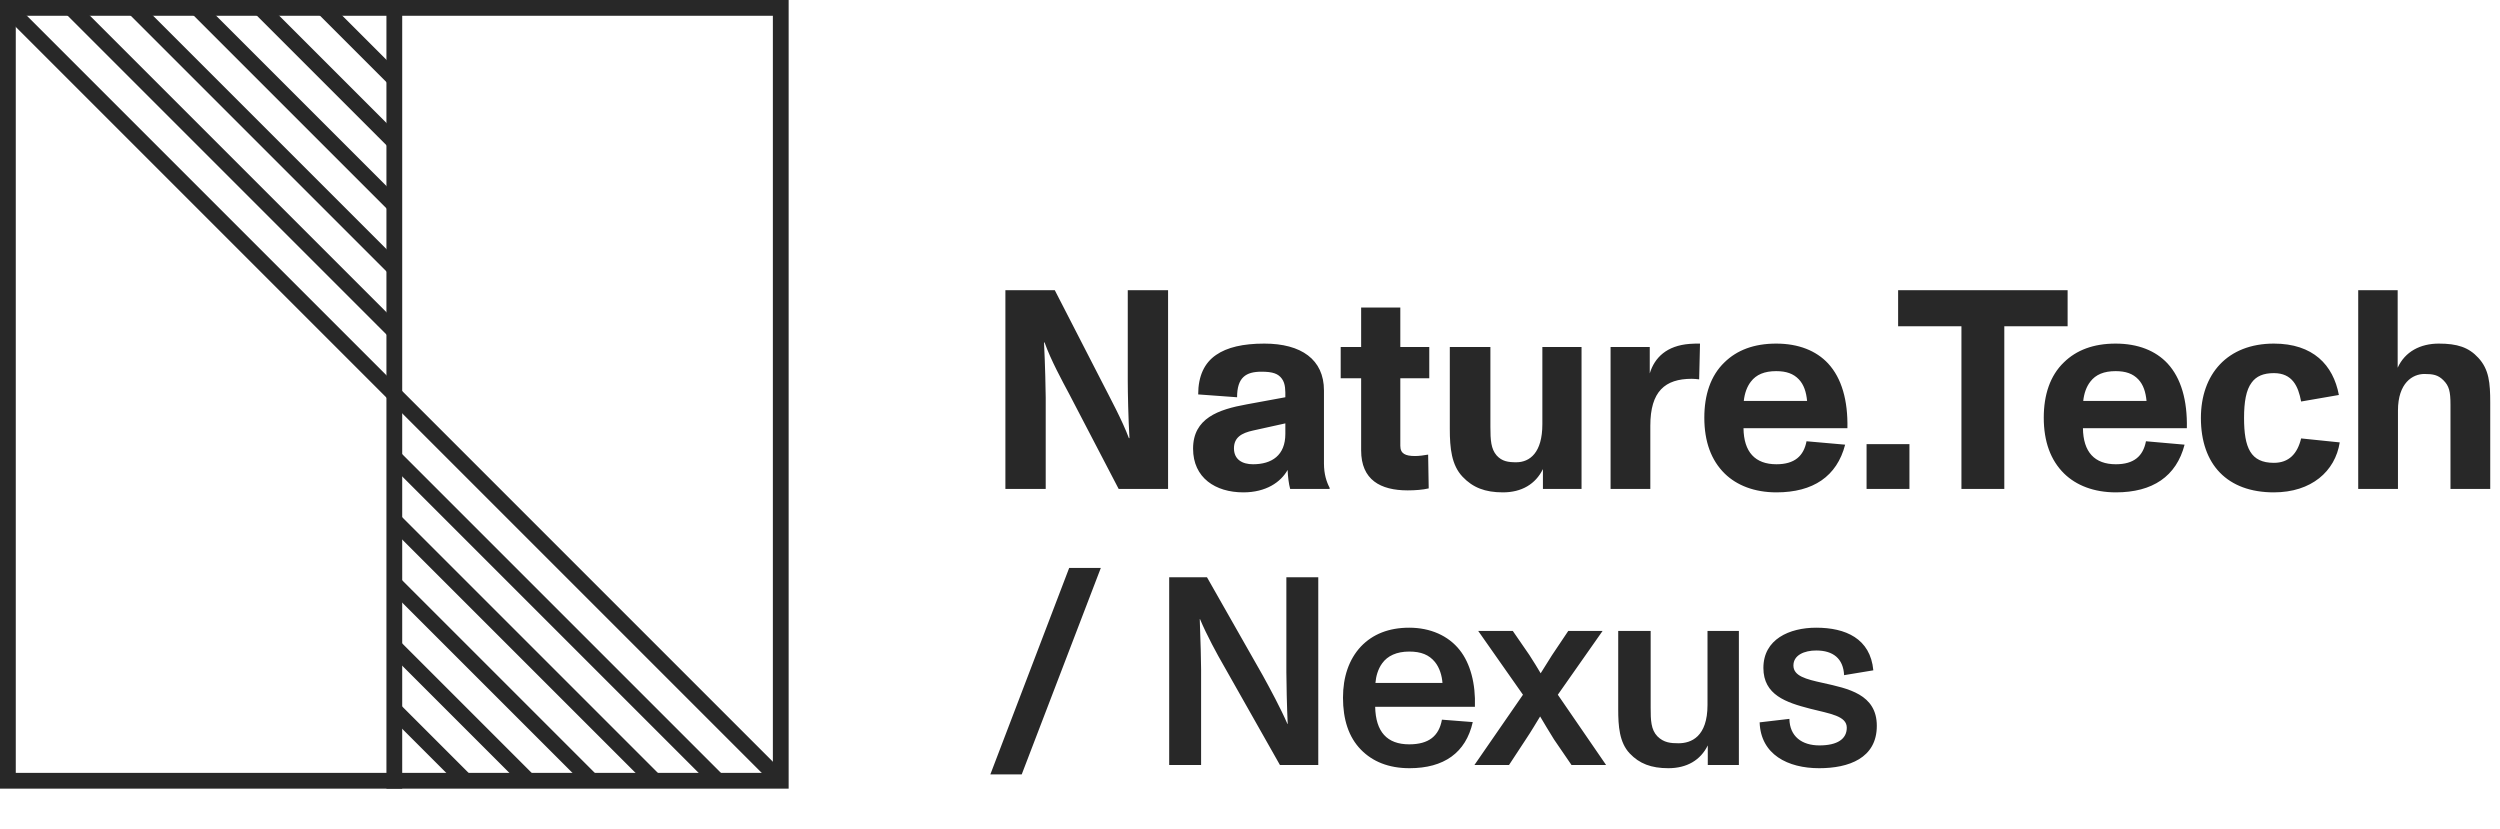
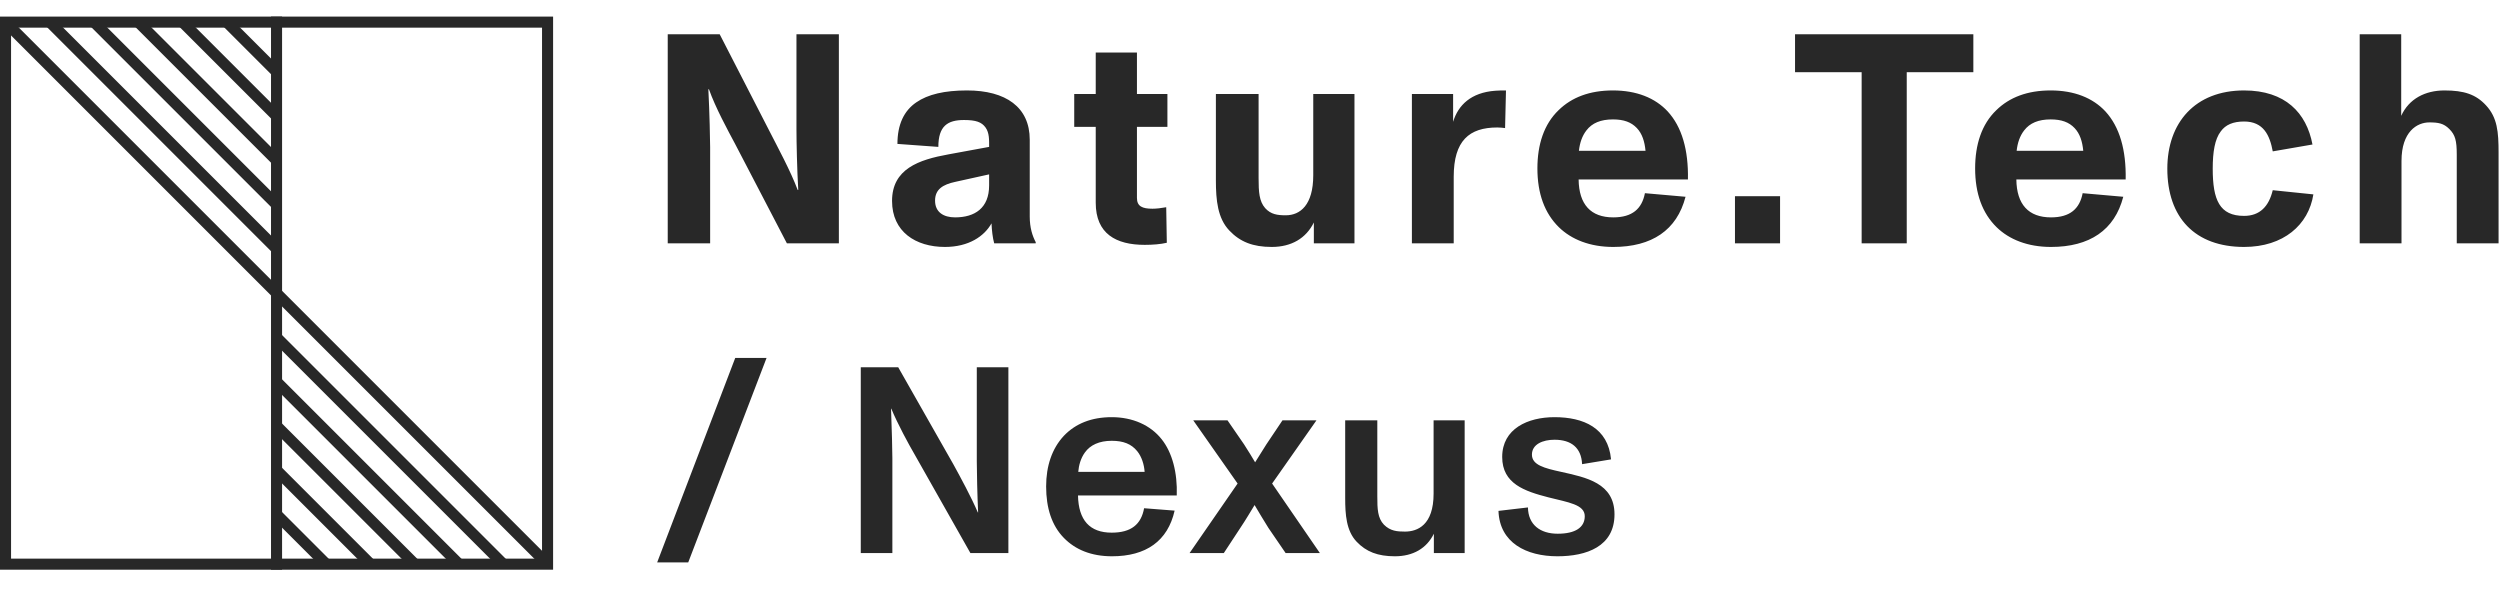
- <svg xmlns="http://www.w3.org/2000/svg" width="317" height="105" viewBox="0 0 317 105" fill="none">
-   <path d="M129.556 98.19L139.586 72.01H135.574L125.578 98.19H129.556ZM152.299 97V84.862C152.299 84.182 152.231 80.952 152.129 78.504H152.163C152.979 80.476 154.407 83.094 155.121 84.318L162.295 97H167.157V73.2H163.111V85.27C163.111 86.494 163.179 89.656 163.281 91.798H163.247C162.363 89.758 161.071 87.378 160.119 85.644L153.047 73.2H148.253V97H152.299ZM185.081 82.414C183.653 80.612 181.375 79.592 178.689 79.592C176.105 79.592 174.065 80.408 172.569 81.972C171.039 83.604 170.291 85.848 170.291 88.466C170.291 91.22 171.005 93.464 172.569 95.062C174.031 96.558 176.071 97.408 178.723 97.408C183.075 97.408 185.863 95.47 186.747 91.56L182.837 91.254C182.463 93.328 181.171 94.382 178.689 94.382C175.867 94.382 174.439 92.784 174.371 89.622H187.019C187.121 86.698 186.441 84.114 185.081 82.414ZM178.689 82.618C180.185 82.618 181.205 83.026 181.953 83.944C182.531 84.658 182.837 85.644 182.905 86.596H174.405C174.473 85.78 174.711 84.862 175.255 84.114C175.935 83.162 177.091 82.618 178.689 82.618ZM203.21 80H198.858L196.784 83.094L195.356 85.372C194.982 84.76 194.472 83.876 193.928 83.06L191.82 80H187.434L193.112 88.092L186.958 97H191.344L193.486 93.736C194.132 92.784 194.846 91.56 195.288 90.846C195.764 91.628 196.444 92.818 197.056 93.77L199.266 97H203.652L197.532 88.092L203.21 80ZM216.512 89.384C216.512 93.43 214.438 94.246 212.84 94.246C211.854 94.246 210.97 94.178 210.154 93.362C209.338 92.512 209.304 91.322 209.304 89.758V80H205.19V89.962C205.19 92.036 205.326 94.144 206.652 95.538C207.876 96.83 209.372 97.408 211.548 97.408C213.894 97.408 215.628 96.388 216.546 94.518V97H220.49V80H216.512V89.384ZM230.67 97.408C234.41 97.408 237.98 96.15 237.98 92.036C237.98 88.024 234.342 87.31 231.146 86.596C228.97 86.12 227.406 85.712 227.406 84.386C227.406 83.06 228.8 82.482 230.296 82.482C232.438 82.482 233.73 83.502 233.832 85.61L237.538 84.998C237.164 80.952 234.002 79.592 230.296 79.592C226.896 79.592 223.598 81.054 223.598 84.692C223.598 88.126 226.488 89.078 229.514 89.86C232.064 90.506 234.172 90.778 234.172 92.274C234.172 93.702 232.982 94.518 230.704 94.518C228.46 94.518 226.93 93.362 226.896 91.152L223.122 91.594C223.258 95.674 226.692 97.408 230.67 97.408Z" fill="#282828" />
-   <path d="M132.596 62V50.408C132.596 49.688 132.524 46.196 132.38 43.424H132.452C133.244 45.656 134.72 48.356 135.584 49.976L141.848 62H148.112V36.8H143V48.284C143 49.76 143.072 53.144 143.216 55.556H143.144C142.28 53.252 140.732 50.408 139.724 48.428L133.748 36.8H127.484V62H132.596ZM167.878 49.508C167.878 45.584 164.998 43.568 160.318 43.568C157.618 43.568 155.602 44.036 154.198 45.008C152.722 46.016 151.93 47.672 151.93 50.012L156.862 50.372C156.862 47.852 157.978 47.132 159.958 47.132C161.398 47.132 162.082 47.384 162.55 48.032C163.018 48.68 162.982 49.544 162.982 50.372L158.086 51.272C154.486 51.92 151.282 53.036 151.282 56.888C151.282 60.596 154.126 62.432 157.654 62.432C160.534 62.432 162.406 61.136 163.27 59.588C163.306 60.452 163.414 61.352 163.594 62H168.598V61.856C168.202 61.1 167.878 60.128 167.878 58.76V49.508ZM162.982 55.016C162.982 57.752 161.254 58.868 158.878 58.868C157.51 58.868 156.466 58.256 156.466 56.852C156.466 55.484 157.402 54.908 158.914 54.584L162.982 53.684V55.016ZM178.496 62.18C179.432 62.18 180.404 62.108 181.16 61.928L181.088 57.644C180.512 57.752 179.9 57.824 179.432 57.824C178.208 57.824 177.56 57.536 177.56 56.528V47.96H181.232V44H177.56V38.996H172.592V44H170V47.96H172.592V57.104C172.592 60.848 175.04 62.18 178.496 62.18ZM195.571 53.792C195.571 57.392 193.987 58.616 192.259 58.616C191.251 58.616 190.459 58.508 189.775 57.752C189.055 56.924 188.983 55.808 188.983 54.152V44H183.835V54.404C183.835 56.816 184.051 58.976 185.455 60.452C186.751 61.82 188.299 62.432 190.567 62.432C192.943 62.432 194.707 61.388 195.643 59.48V62H200.539V44H195.571V53.792ZM214.265 43.604C211.349 43.82 209.801 45.332 209.189 47.348V44H204.221V62H209.261V53.972C209.261 49.616 211.133 48.032 214.517 48.032C214.841 48.032 215.165 48.068 215.453 48.104L215.561 43.568C215.237 43.568 214.553 43.568 214.265 43.604ZM231.804 46.088C230.292 44.468 228.06 43.568 225.216 43.568C222.408 43.568 220.248 44.396 218.664 45.944C216.9 47.636 216.108 50.084 216.108 52.964C216.108 55.988 216.972 58.364 218.7 60.056C220.212 61.532 222.444 62.432 225.252 62.432C229.896 62.432 232.92 60.416 233.964 56.384L229.068 55.952C228.708 57.824 227.556 58.868 225.252 58.868C222.552 58.868 221.112 57.32 221.076 54.296H234.252C234.324 50.768 233.532 47.96 231.804 46.088ZM225.216 47.06C226.512 47.06 227.412 47.384 228.096 48.104C228.744 48.788 229.032 49.724 229.14 50.84H221.112C221.22 49.868 221.508 49.04 222.012 48.392C222.696 47.492 223.74 47.06 225.216 47.06ZM242.117 62V56.312H236.681V62H242.117ZM254.146 62V41.372H262.174V36.8H240.682V41.372H248.71V62H254.146ZM274.845 46.088C273.333 44.468 271.101 43.568 268.257 43.568C265.449 43.568 263.289 44.396 261.705 45.944C259.941 47.636 259.149 50.084 259.149 52.964C259.149 55.988 260.013 58.364 261.741 60.056C263.253 61.532 265.485 62.432 268.293 62.432C272.937 62.432 275.961 60.416 277.005 56.384L272.109 55.952C271.749 57.824 270.597 58.868 268.293 58.868C265.593 58.868 264.153 57.32 264.117 54.296H277.293C277.365 50.768 276.573 47.96 274.845 46.088ZM268.257 47.06C269.553 47.06 270.453 47.384 271.137 48.104C271.785 48.788 272.073 49.724 272.181 50.84H264.153C264.261 49.868 264.549 49.04 265.053 48.392C265.737 47.492 266.781 47.06 268.257 47.06ZM288.326 62.432C293.078 62.432 296.102 59.768 296.678 56.096L291.782 55.592C291.314 57.536 290.234 58.688 288.326 58.688C285.374 58.688 284.546 56.78 284.546 53C284.546 50.984 284.798 49.436 285.518 48.5C286.094 47.708 286.994 47.312 288.326 47.312C290.666 47.312 291.422 48.968 291.782 50.912L296.57 50.084C295.85 46.268 293.294 43.568 288.326 43.568C282.422 43.568 279.074 47.456 279.074 53C279.074 58.904 282.422 62.432 288.326 62.432ZM314.249 45.368C313.025 44.036 311.585 43.568 309.245 43.568C306.905 43.568 304.961 44.576 304.025 46.628V36.8H299.021V62H304.061V52.064C304.061 48.536 305.933 47.42 307.409 47.42C308.489 47.42 309.137 47.528 309.821 48.212C310.541 48.932 310.721 49.616 310.721 51.308V62H315.761V51.056C315.761 48.572 315.617 46.844 314.249 45.368Z" fill="#282828" />
-   <rect x="1" y="1" width="98" height="98" stroke="#282828" stroke-width="2" />
-   <path d="M50 0L50 100" stroke="#282828" stroke-width="2" />
-   <path d="M1 1L99 99" stroke="#282828" stroke-width="2" />
-   <path d="M9 1L50 42" stroke="#282828" stroke-width="2" />
-   <path d="M91 99L50 58" stroke="#282828" stroke-width="2" />
-   <path d="M17 1L50 34" stroke="#282828" stroke-width="2" />
-   <path d="M83 99L50 66" stroke="#282828" stroke-width="2" />
-   <path d="M25 1L50 26" stroke="#282828" stroke-width="2" />
-   <path d="M75 99L50 74" stroke="#282828" stroke-width="2" />
-   <path d="M33 1L50 18" stroke="#282828" stroke-width="2" />
-   <path d="M67 99L50 82" stroke="#282828" stroke-width="2" />
-   <path d="M41 1L50 10" stroke="#282828" stroke-width="2" />
-   <path d="M59 99L50 90" stroke="#282828" stroke-width="2" />
+ <svg xmlns="http://www.w3.org/2000/svg" width="452" height="108" viewBox="0 0 452 108" fill="none">
+   <path d="M124.432 101.68L138.592 64.72H132.928L118.816 101.68H124.432ZM161.34 100V82.864C161.34 81.904 161.244 77.344 161.1 73.888H161.148C162.3 76.672 164.316 80.368 165.324 82.096L175.452 100H182.316V66.4H176.604V83.44C176.604 85.168 176.7 89.632 176.844 92.656H176.796C175.548 89.776 173.724 86.416 172.38 83.968L162.396 66.4H155.628V100H161.34ZM210.021 79.408C208.005 76.864 204.789 75.424 200.997 75.424C197.349 75.424 194.469 76.576 192.357 78.784C190.197 81.088 189.141 84.256 189.141 87.952C189.141 91.84 190.149 95.008 192.357 97.264C194.421 99.376 197.301 100.576 201.045 100.576C207.189 100.576 211.125 97.84 212.373 92.32L206.853 91.888C206.325 94.816 204.501 96.304 200.997 96.304C197.013 96.304 194.997 94.048 194.901 89.584H212.757C212.901 85.456 211.941 81.808 210.021 79.408ZM200.997 79.696C203.109 79.696 204.549 80.272 205.605 81.568C206.421 82.576 206.853 83.968 206.949 85.312H194.949C195.045 84.16 195.381 82.864 196.149 81.808C197.109 80.464 198.741 79.696 200.997 79.696ZM238.014 76H231.87L228.942 80.368L226.926 83.584C226.398 82.72 225.678 81.472 224.91 80.32L221.934 76H215.742L223.758 87.424L215.07 100H221.262L224.286 95.392C225.198 94.048 226.206 92.32 226.83 91.312C227.502 92.416 228.462 94.096 229.326 95.44L232.446 100H238.638L229.998 87.424L238.014 76ZM259.194 89.248C259.194 94.96 256.266 96.112 254.01 96.112C252.618 96.112 251.37 96.016 250.218 94.864C249.066 93.664 249.018 91.984 249.018 89.776V76H243.21V90.064C243.21 92.992 243.402 95.968 245.274 97.936C247.002 99.76 249.114 100.576 252.186 100.576C255.498 100.576 257.946 99.136 259.242 96.496V100H264.81V76H259.194V89.248ZM281.581 100.576C286.861 100.576 291.901 98.8 291.901 92.992C291.901 87.328 286.765 86.32 282.253 85.312C279.181 84.64 276.973 84.064 276.973 82.192C276.973 80.32 278.941 79.504 281.053 79.504C284.077 79.504 285.901 80.944 286.045 83.92L291.277 83.056C290.749 77.344 286.285 75.424 281.053 75.424C276.253 75.424 271.597 77.488 271.597 82.624C271.597 87.472 275.677 88.816 279.949 89.92C283.549 90.832 286.525 91.216 286.525 93.328C286.525 95.344 284.845 96.496 281.629 96.496C278.461 96.496 276.301 94.864 276.253 91.744L270.925 92.368C271.117 98.128 275.965 100.576 281.581 100.576Z" fill="#282828" />
+   <rect x="1" y="4" width="98" height="98" stroke="#282828" stroke-width="2" />
+   <path d="M50 3L50 103" stroke="#282828" stroke-width="2" />
+   <path d="M1 4L99 102" stroke="#282828" stroke-width="2" />
+   <path d="M9 4L50 45" stroke="#282828" stroke-width="2" />
+   <path d="M91 102L50 61" stroke="#282828" stroke-width="2" />
+   <path d="M17 4L50 37" stroke="#282828" stroke-width="2" />
+   <path d="M83 102L50 69" stroke="#282828" stroke-width="2" />
+   <path d="M25 4L50 29" stroke="#282828" stroke-width="2" />
+   <path d="M75 102L50 77" stroke="#282828" stroke-width="2" />
+   <path d="M33 4L50 21" stroke="#282828" stroke-width="2" />
+   <path d="M67 102L50 85" stroke="#282828" stroke-width="2" />
+   <path d="M41 4L50 13" stroke="#282828" stroke-width="2" />
+   <path d="M59 102L50 93" stroke="#282828" stroke-width="2" />
+   <path d="M128.394 44V26.612C128.394 25.532 128.286 20.294 128.07 16.136H128.178C129.366 19.484 131.58 23.534 132.876 25.964L142.272 44H151.668V6.2H144V23.426C144 25.64 144.108 30.716 144.324 34.334H144.216C142.92 30.878 140.598 26.612 139.086 23.642L130.122 6.2H120.726V44H128.394ZM186.177 25.262C186.177 19.376 181.857 16.352 174.837 16.352C170.787 16.352 167.763 17.054 165.657 18.512C163.443 20.024 162.255 22.508 162.255 26.018L169.653 26.558C169.653 22.778 171.327 21.698 174.297 21.698C176.457 21.698 177.483 22.076 178.185 23.048C178.887 24.02 178.833 25.316 178.833 26.558L171.489 27.908C166.089 28.88 161.283 30.554 161.283 36.332C161.283 41.894 165.549 44.648 170.841 44.648C175.161 44.648 177.969 42.704 179.265 40.382C179.319 41.678 179.481 43.028 179.751 44H187.257V43.784C186.663 42.65 186.177 41.192 186.177 39.14V25.262ZM178.833 33.524C178.833 37.628 176.241 39.302 172.677 39.302C170.625 39.302 169.059 38.384 169.059 36.278C169.059 34.226 170.463 33.362 172.731 32.876L178.833 31.526V33.524ZM206.964 44.27C208.368 44.27 209.826 44.162 210.96 43.892L210.852 37.466C209.988 37.628 209.07 37.736 208.368 37.736C206.532 37.736 205.56 37.304 205.56 35.792V22.94H211.068V17H205.56V9.494H198.108V17H194.22V22.94H198.108V36.656C198.108 42.272 201.78 44.27 206.964 44.27ZM237.436 31.688C237.436 37.088 235.06 38.924 232.468 38.924C230.956 38.924 229.768 38.762 228.742 37.628C227.662 36.386 227.554 34.712 227.554 32.228V17H219.832V32.606C219.832 36.224 220.156 39.464 222.262 41.678C224.206 43.73 226.528 44.648 229.93 44.648C233.494 44.648 236.14 43.082 237.544 40.22V44H244.888V17H237.436V31.688ZM270.337 16.406C265.963 16.73 263.641 18.998 262.723 22.022V17H255.271V44H262.831V31.958C262.831 25.424 265.639 23.048 270.715 23.048C271.201 23.048 271.687 23.102 272.119 23.156L272.281 16.352C271.795 16.352 270.769 16.352 270.337 16.406ZM301.506 20.132C299.238 17.702 295.89 16.352 291.624 16.352C287.412 16.352 284.172 17.594 281.796 19.916C279.15 22.454 277.962 26.126 277.962 30.446C277.962 34.982 279.258 38.546 281.85 41.084C284.118 43.298 287.466 44.648 291.678 44.648C298.644 44.648 303.18 41.624 304.746 35.576L297.402 34.928C296.862 37.736 295.134 39.302 291.678 39.302C287.628 39.302 285.468 36.98 285.414 32.444H305.178C305.286 27.152 304.098 22.94 301.506 20.132ZM291.624 21.59C293.568 21.59 294.918 22.076 295.944 23.156C296.916 24.182 297.348 25.586 297.51 27.26H285.468C285.63 25.802 286.062 24.56 286.818 23.588C287.844 22.238 289.41 21.59 291.624 21.59ZM321.836 44V35.468H313.682V44H321.836ZM344.739 44V13.058H356.781V6.2H324.543V13.058H336.585V44H344.739ZM380.648 20.132C378.38 17.702 375.032 16.352 370.766 16.352C366.554 16.352 363.314 17.594 360.938 19.916C358.292 22.454 357.104 26.126 357.104 30.446C357.104 34.982 358.4 38.546 360.992 41.084C363.26 43.298 366.608 44.648 370.82 44.648C377.786 44.648 382.322 41.624 383.888 35.576L376.544 34.928C376.004 37.736 374.276 39.302 370.82 39.302C366.77 39.302 364.61 36.98 364.556 32.444H384.32C384.428 27.152 383.24 22.94 380.648 20.132ZM370.766 21.59C372.71 21.59 374.06 22.076 375.086 23.156C376.058 24.182 376.49 25.586 376.652 27.26H364.61C364.772 25.802 365.204 24.56 365.96 23.588C366.986 22.238 368.552 21.59 370.766 21.59ZM405.73 44.648C412.858 44.648 417.394 40.652 418.258 35.144L410.914 34.388C410.212 37.304 408.592 39.032 405.73 39.032C401.302 39.032 400.06 36.17 400.06 30.5C400.06 27.476 400.438 25.154 401.518 23.75C402.382 22.562 403.732 21.968 405.73 21.968C409.24 21.968 410.374 24.452 410.914 27.368L418.096 26.126C417.016 20.402 413.182 16.352 405.73 16.352C396.874 16.352 391.852 22.184 391.852 30.5C391.852 39.356 396.874 44.648 405.73 44.648ZM449.474 19.052C447.638 17.054 445.478 16.352 441.968 16.352C438.458 16.352 435.542 17.864 434.138 20.942V6.2H426.632V44H434.192V29.096C434.192 23.804 437 22.13 439.214 22.13C440.834 22.13 441.806 22.292 442.832 23.318C443.912 24.398 444.182 25.424 444.182 27.962V44H451.742V27.584C451.742 23.858 451.526 21.266 449.474 19.052Z" fill="#282828" />
</svg>
